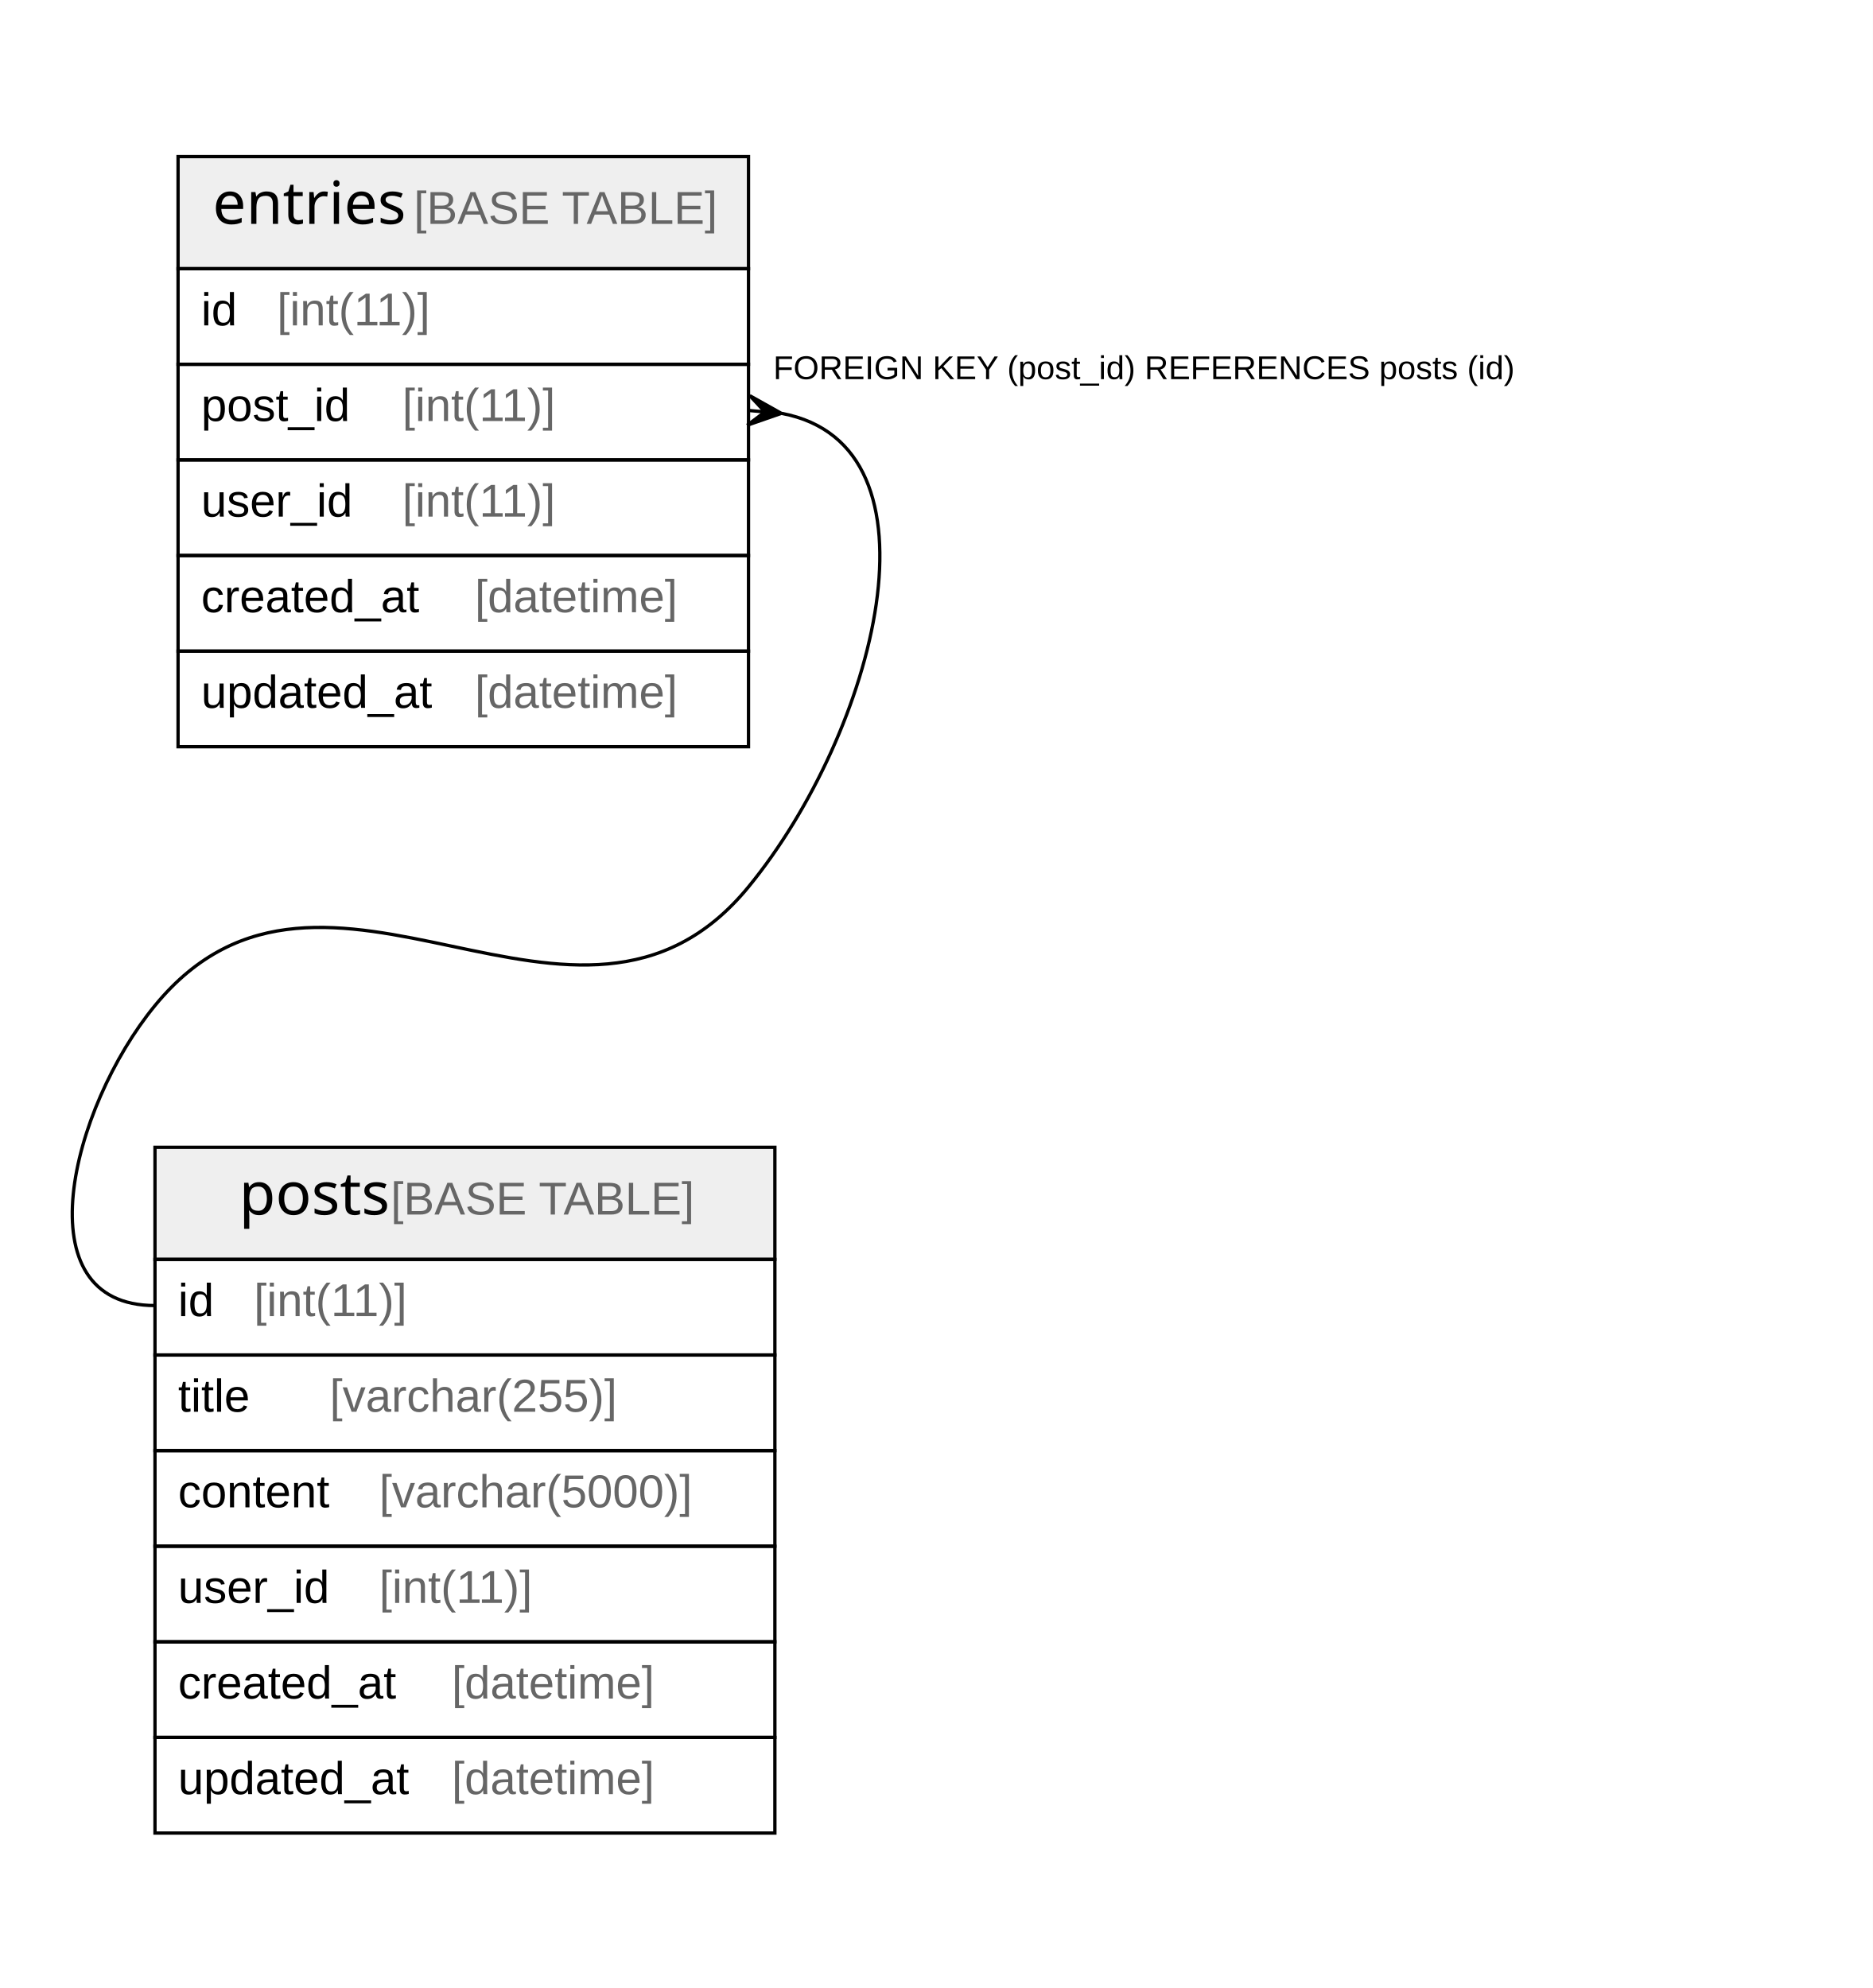
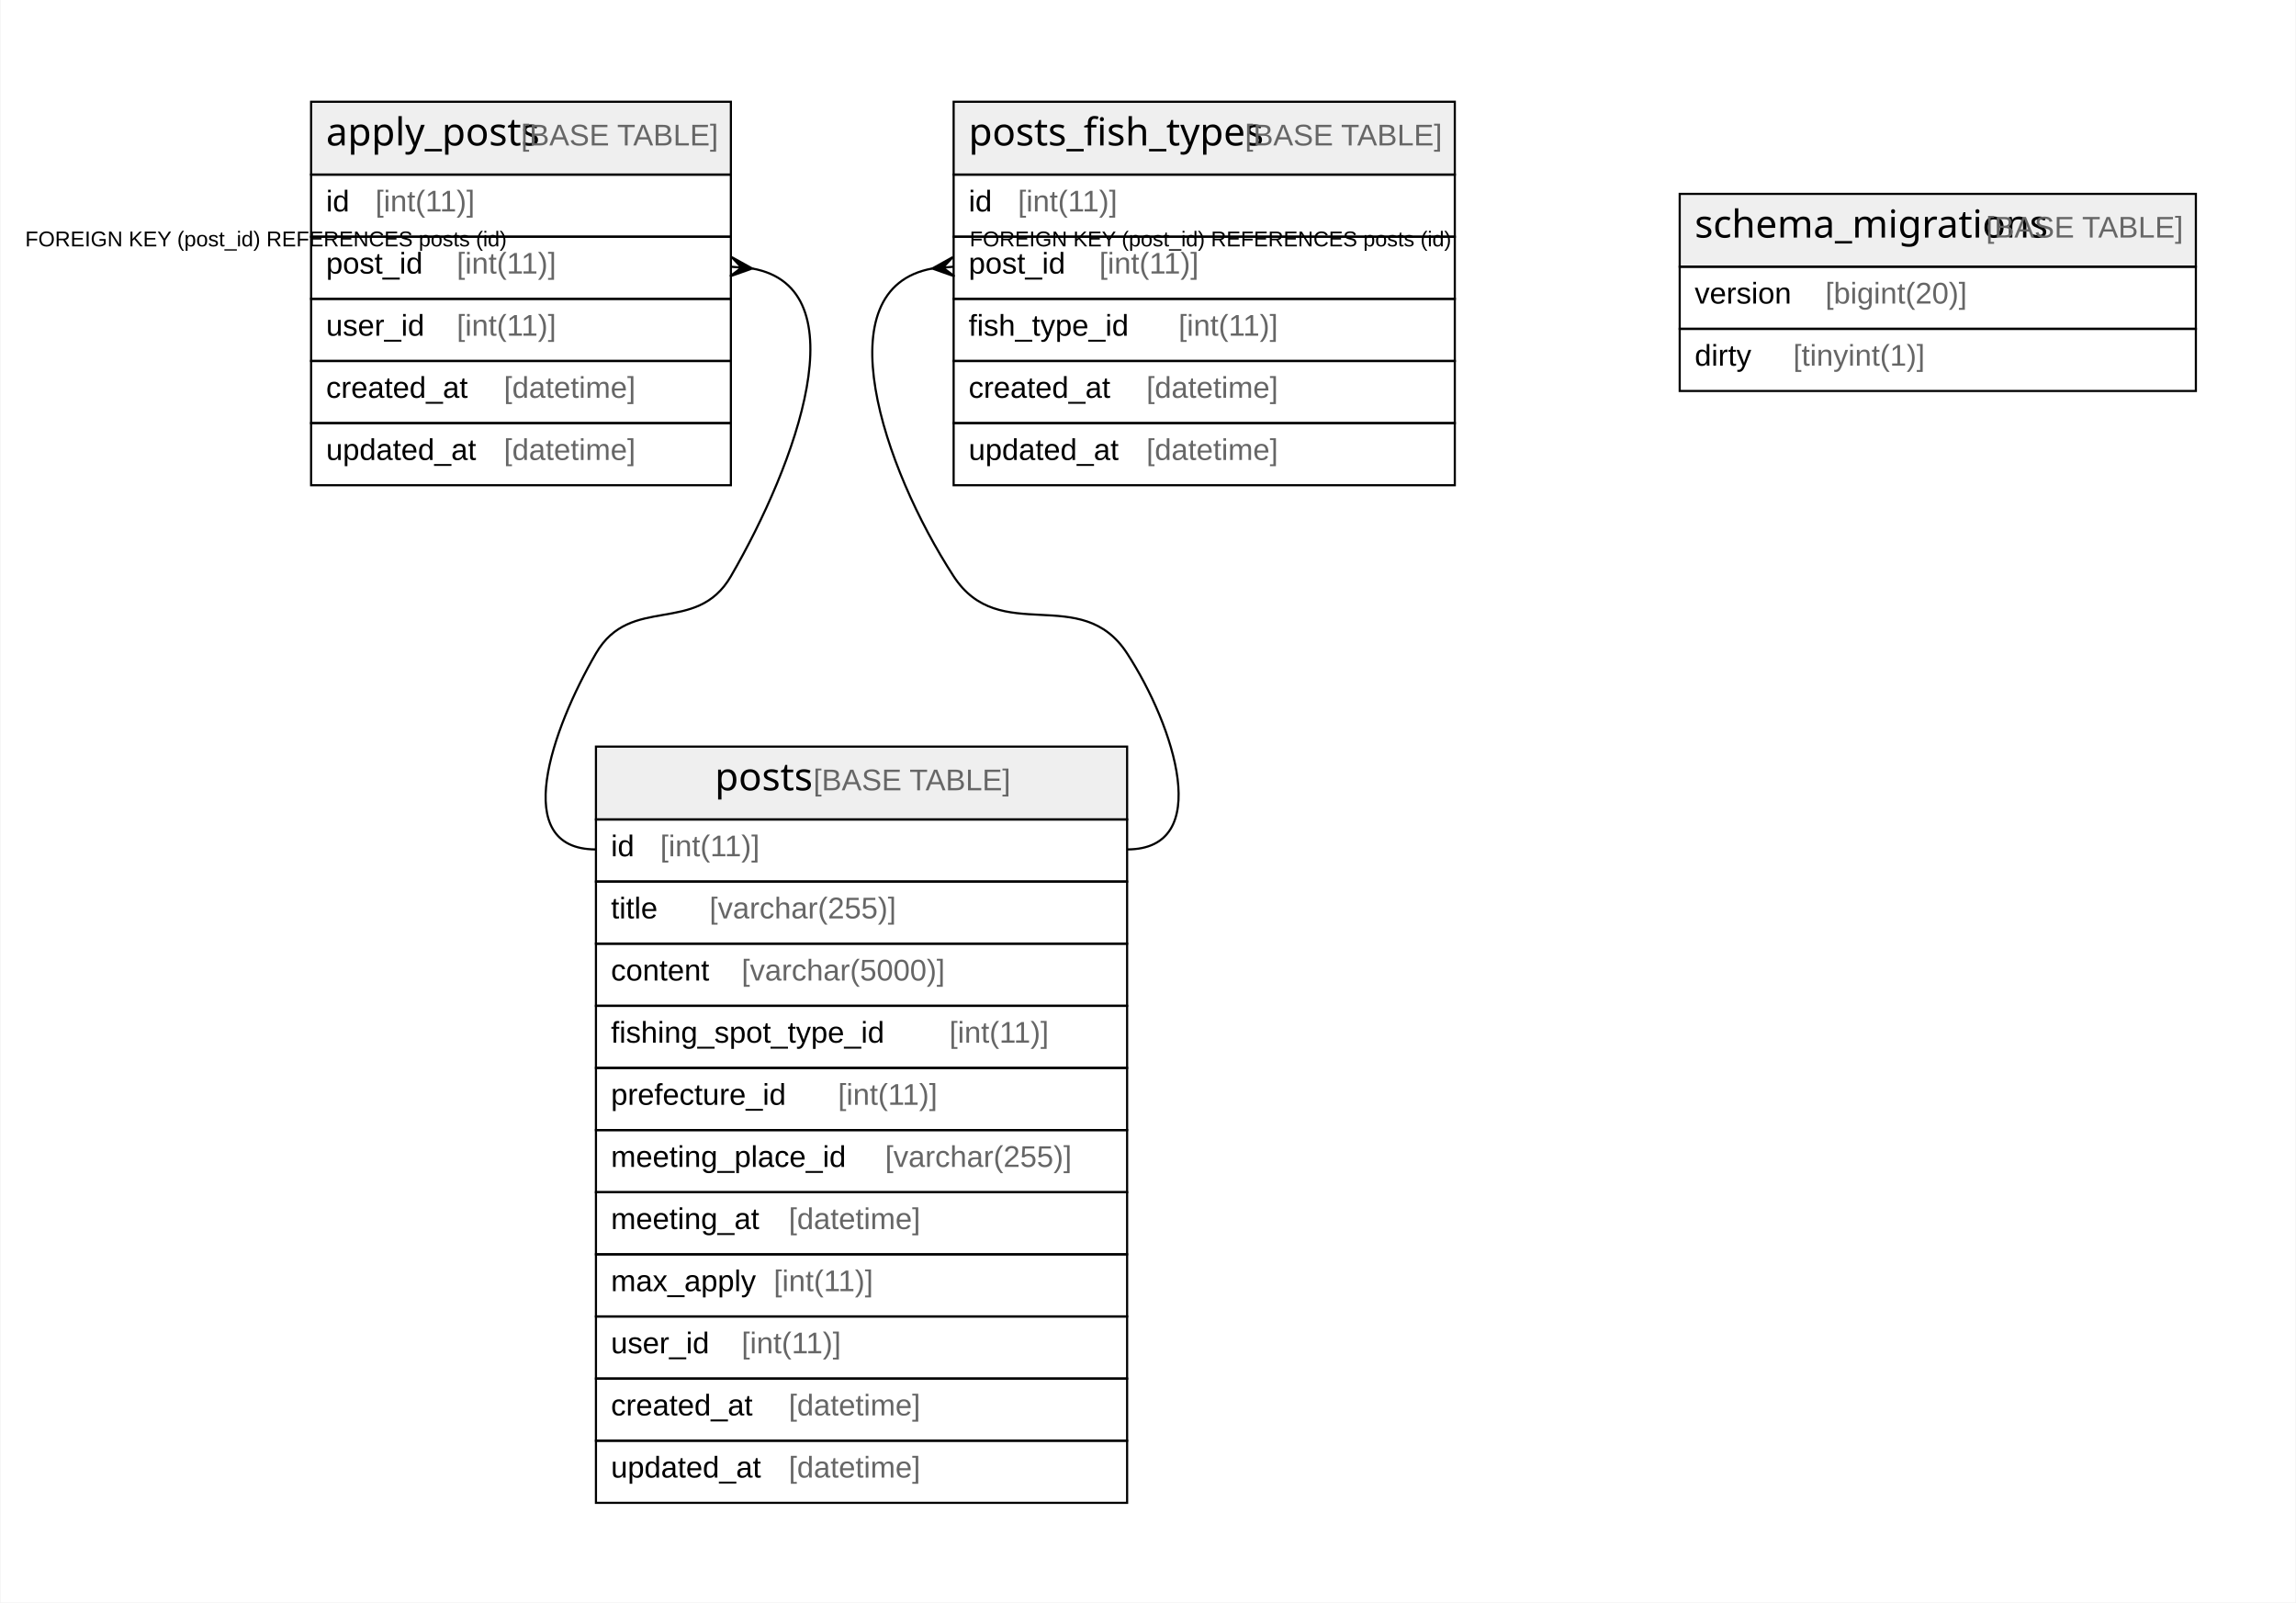
- <svg xmlns="http://www.w3.org/2000/svg" width="568pt" height="603pt" viewBox="0.00 0.00 568.00 603.00">
-   <g id="graph0" class="graph" transform="scale(1 1) rotate(0) translate(4 599)">
-     <polygon fill="#ffffff" stroke="transparent" points="-4,4 -4,-599 564,-599 564,4 -4,4" />
+ <svg xmlns="http://www.w3.org/2000/svg" width="1072pt" height="748pt" viewBox="0.00 0.00 1071.50 748.00">
+   <g id="graph0" class="graph" transform="scale(1 1) rotate(0) translate(4 744)">
+     <polygon fill="#ffffff" stroke="transparent" points="-4,4 -4,-744 1067.5,-744 1067.5,4 -4,4" />
    <g id="node1" class="node">
-       <polygon fill="#efefef" stroke="transparent" points="50,-517.5 50,-551.5 223,-551.5 223,-517.5 50,-517.5" />
-       <polygon fill="none" stroke="#000000" points="50,-517.5 50,-551.5 223,-551.5 223,-517.5 50,-517.5" />
-       <text text-anchor="start" x="60.5" y="-531.1" font-family="Arial Bold" font-size="18.00" fill="#000000">entries</text>
-       <text text-anchor="start" x="113.5" y="-531.1" font-family="Arial" font-size="14.00" fill="#000000"> </text>
-       <text text-anchor="start" x="121.5" y="-531.1" font-family="Arial" font-size="14.00" fill="#666666">[BASE TABLE]</text>
-       <polygon fill="none" stroke="#000000" points="50,-488.5 50,-517.5 223,-517.5 223,-488.5 50,-488.5" />
-       <text text-anchor="start" x="57" y="-500.3" font-family="Arial" font-size="14.00" fill="#000000">id </text>
-       <text text-anchor="start" x="80" y="-500.3" font-family="Arial" font-size="14.00" fill="#666666">[int(11)]</text>
-       <polygon fill="none" stroke="#000000" points="50,-459.5 50,-488.5 223,-488.5 223,-459.5 50,-459.5" />
-       <text text-anchor="start" x="57" y="-471.3" font-family="Arial" font-size="14.00" fill="#000000">post_id </text>
-       <text text-anchor="start" x="118" y="-471.3" font-family="Arial" font-size="14.00" fill="#666666">[int(11)]</text>
-       <polygon fill="none" stroke="#000000" points="50,-430.5 50,-459.5 223,-459.5 223,-430.5 50,-430.5" />
-       <text text-anchor="start" x="57" y="-442.3" font-family="Arial" font-size="14.00" fill="#000000">user_id </text>
-       <text text-anchor="start" x="118" y="-442.3" font-family="Arial" font-size="14.00" fill="#666666">[int(11)]</text>
-       <polygon fill="none" stroke="#000000" points="50,-401.5 50,-430.5 223,-430.5 223,-401.5 50,-401.5" />
-       <text text-anchor="start" x="57" y="-413.3" font-family="Arial" font-size="14.00" fill="#000000">created_at </text>
-       <text text-anchor="start" x="140" y="-413.3" font-family="Arial" font-size="14.00" fill="#666666">[datetime]</text>
-       <polygon fill="none" stroke="#000000" points="50,-372.5 50,-401.5 223,-401.5 223,-372.5 50,-372.5" />
-       <text text-anchor="start" x="57" y="-384.3" font-family="Arial" font-size="14.00" fill="#000000">updated_at </text>
-       <text text-anchor="start" x="140" y="-384.3" font-family="Arial" font-size="14.00" fill="#666666">[datetime]</text>
+       <polygon fill="#efefef" stroke="transparent" points="141,-662.5 141,-696.5 337,-696.5 337,-662.5 141,-662.5" />
+       <polygon fill="none" stroke="#000000" points="141,-662.5 141,-696.5 337,-696.5 337,-662.5 141,-662.5" />
+       <text text-anchor="start" x="148" y="-676.1" font-family="Arial Bold" font-size="18.00" fill="#000000">apply_posts</text>
+       <text text-anchor="start" x="231" y="-676.1" font-family="Arial" font-size="14.00" fill="#000000"> </text>
+       <text text-anchor="start" x="239" y="-676.1" font-family="Arial" font-size="14.00" fill="#666666">[BASE TABLE]</text>
+       <polygon fill="none" stroke="#000000" points="141,-633.5 141,-662.5 337,-662.5 337,-633.5 141,-633.5" />
+       <text text-anchor="start" x="148" y="-645.3" font-family="Arial" font-size="14.00" fill="#000000">id </text>
+       <text text-anchor="start" x="171" y="-645.3" font-family="Arial" font-size="14.00" fill="#666666">[int(11)]</text>
+       <polygon fill="none" stroke="#000000" points="141,-604.5 141,-633.5 337,-633.5 337,-604.5 141,-604.5" />
+       <text text-anchor="start" x="148" y="-616.3" font-family="Arial" font-size="14.00" fill="#000000">post_id </text>
+       <text text-anchor="start" x="209" y="-616.3" font-family="Arial" font-size="14.00" fill="#666666">[int(11)]</text>
+       <polygon fill="none" stroke="#000000" points="141,-575.5 141,-604.5 337,-604.5 337,-575.5 141,-575.5" />
+       <text text-anchor="start" x="148" y="-587.3" font-family="Arial" font-size="14.00" fill="#000000">user_id </text>
+       <text text-anchor="start" x="209" y="-587.3" font-family="Arial" font-size="14.00" fill="#666666">[int(11)]</text>
+       <polygon fill="none" stroke="#000000" points="141,-546.5 141,-575.5 337,-575.5 337,-546.5 141,-546.5" />
+       <text text-anchor="start" x="148" y="-558.3" font-family="Arial" font-size="14.00" fill="#000000">created_at </text>
+       <text text-anchor="start" x="231" y="-558.3" font-family="Arial" font-size="14.00" fill="#666666">[datetime]</text>
+       <polygon fill="none" stroke="#000000" points="141,-517.5 141,-546.5 337,-546.5 337,-517.5 141,-517.5" />
+       <text text-anchor="start" x="148" y="-529.3" font-family="Arial" font-size="14.00" fill="#000000">updated_at </text>
+       <text text-anchor="start" x="231" y="-529.3" font-family="Arial" font-size="14.00" fill="#666666">[datetime]</text>
    </g>
    <g id="node2" class="node">
-       <polygon fill="#efefef" stroke="transparent" points="43,-217 43,-251 231,-251 231,-217 43,-217" />
-       <polygon fill="none" stroke="#000000" points="43,-217 43,-251 231,-251 231,-217 43,-217" />
-       <text text-anchor="start" x="68.5" y="-230.6" font-family="Arial Bold" font-size="18.00" fill="#000000">posts</text>
-       <text text-anchor="start" x="106.5" y="-230.6" font-family="Arial" font-size="14.00" fill="#000000"> </text>
-       <text text-anchor="start" x="114.5" y="-230.6" font-family="Arial" font-size="14.00" fill="#666666">[BASE TABLE]</text>
-       <polygon fill="none" stroke="#000000" points="43,-188 43,-217 231,-217 231,-188 43,-188" />
-       <text text-anchor="start" x="50" y="-199.8" font-family="Arial" font-size="14.00" fill="#000000">id </text>
-       <text text-anchor="start" x="73" y="-199.8" font-family="Arial" font-size="14.00" fill="#666666">[int(11)]</text>
-       <polygon fill="none" stroke="#000000" points="43,-159 43,-188 231,-188 231,-159 43,-159" />
-       <text text-anchor="start" x="50" y="-170.8" font-family="Arial" font-size="14.00" fill="#000000">title </text>
-       <text text-anchor="start" x="96" y="-170.8" font-family="Arial" font-size="14.00" fill="#666666">[varchar(255)]</text>
-       <polygon fill="none" stroke="#000000" points="43,-130 43,-159 231,-159 231,-130 43,-130" />
-       <text text-anchor="start" x="50" y="-141.8" font-family="Arial" font-size="14.00" fill="#000000">content </text>
-       <text text-anchor="start" x="111" y="-141.8" font-family="Arial" font-size="14.00" fill="#666666">[varchar(5000)]</text>
-       <polygon fill="none" stroke="#000000" points="43,-101 43,-130 231,-130 231,-101 43,-101" />
-       <text text-anchor="start" x="50" y="-112.8" font-family="Arial" font-size="14.00" fill="#000000">user_id </text>
-       <text text-anchor="start" x="111" y="-112.8" font-family="Arial" font-size="14.00" fill="#666666">[int(11)]</text>
-       <polygon fill="none" stroke="#000000" points="43,-72 43,-101 231,-101 231,-72 43,-72" />
-       <text text-anchor="start" x="50" y="-83.8" font-family="Arial" font-size="14.00" fill="#000000">created_at </text>
-       <text text-anchor="start" x="133" y="-83.8" font-family="Arial" font-size="14.00" fill="#666666">[datetime]</text>
-       <polygon fill="none" stroke="#000000" points="43,-43 43,-72 231,-72 231,-43 43,-43" />
-       <text text-anchor="start" x="50" y="-54.8" font-family="Arial" font-size="14.00" fill="#000000">updated_at </text>
-       <text text-anchor="start" x="133" y="-54.8" font-family="Arial" font-size="14.00" fill="#666666">[datetime]</text>
+       <polygon fill="#efefef" stroke="transparent" points="274,-361.5 274,-395.5 522,-395.5 522,-361.5 274,-361.5" />
+       <polygon fill="none" stroke="#000000" points="274,-361.5 274,-395.5 522,-395.5 522,-361.5 274,-361.5" />
+       <text text-anchor="start" x="329.5" y="-375.1" font-family="Arial Bold" font-size="18.00" fill="#000000">posts</text>
+       <text text-anchor="start" x="367.5" y="-375.1" font-family="Arial" font-size="14.00" fill="#000000"> </text>
+       <text text-anchor="start" x="375.5" y="-375.1" font-family="Arial" font-size="14.00" fill="#666666">[BASE TABLE]</text>
+       <polygon fill="none" stroke="#000000" points="274,-332.5 274,-361.5 522,-361.5 522,-332.5 274,-332.5" />
+       <text text-anchor="start" x="281" y="-344.3" font-family="Arial" font-size="14.00" fill="#000000">id </text>
+       <text text-anchor="start" x="304" y="-344.3" font-family="Arial" font-size="14.00" fill="#666666">[int(11)]</text>
+       <polygon fill="none" stroke="#000000" points="274,-303.5 274,-332.5 522,-332.5 522,-303.5 274,-303.5" />
+       <text text-anchor="start" x="281" y="-315.3" font-family="Arial" font-size="14.00" fill="#000000">title </text>
+       <text text-anchor="start" x="327" y="-315.3" font-family="Arial" font-size="14.00" fill="#666666">[varchar(255)]</text>
+       <polygon fill="none" stroke="#000000" points="274,-274.5 274,-303.5 522,-303.5 522,-274.5 274,-274.5" />
+       <text text-anchor="start" x="281" y="-286.3" font-family="Arial" font-size="14.00" fill="#000000">content </text>
+       <text text-anchor="start" x="342" y="-286.3" font-family="Arial" font-size="14.00" fill="#666666">[varchar(5000)]</text>
+       <polygon fill="none" stroke="#000000" points="274,-245.5 274,-274.5 522,-274.5 522,-245.5 274,-245.5" />
+       <text text-anchor="start" x="281" y="-257.3" font-family="Arial" font-size="14.00" fill="#000000">fishing_spot_type_id </text>
+       <text text-anchor="start" x="439" y="-257.3" font-family="Arial" font-size="14.00" fill="#666666">[int(11)]</text>
+       <polygon fill="none" stroke="#000000" points="274,-216.5 274,-245.5 522,-245.5 522,-216.5 274,-216.5" />
+       <text text-anchor="start" x="281" y="-228.3" font-family="Arial" font-size="14.00" fill="#000000">prefecture_id </text>
+       <text text-anchor="start" x="387" y="-228.3" font-family="Arial" font-size="14.00" fill="#666666">[int(11)]</text>
+       <polygon fill="none" stroke="#000000" points="274,-187.5 274,-216.5 522,-216.5 522,-187.5 274,-187.5" />
+       <text text-anchor="start" x="281" y="-199.3" font-family="Arial" font-size="14.00" fill="#000000">meeting_place_id </text>
+       <text text-anchor="start" x="409" y="-199.3" font-family="Arial" font-size="14.00" fill="#666666">[varchar(255)]</text>
+       <polygon fill="none" stroke="#000000" points="274,-158.5 274,-187.5 522,-187.5 522,-158.5 274,-158.5" />
+       <text text-anchor="start" x="281" y="-170.3" font-family="Arial" font-size="14.00" fill="#000000">meeting_at </text>
+       <text text-anchor="start" x="364" y="-170.3" font-family="Arial" font-size="14.00" fill="#666666">[datetime]</text>
+       <polygon fill="none" stroke="#000000" points="274,-129.5 274,-158.5 522,-158.5 522,-129.5 274,-129.5" />
+       <text text-anchor="start" x="281" y="-141.3" font-family="Arial" font-size="14.00" fill="#000000">max_apply </text>
+       <text text-anchor="start" x="357" y="-141.3" font-family="Arial" font-size="14.00" fill="#666666">[int(11)]</text>
+       <polygon fill="none" stroke="#000000" points="274,-100.5 274,-129.5 522,-129.5 522,-100.5 274,-100.5" />
+       <text text-anchor="start" x="281" y="-112.3" font-family="Arial" font-size="14.00" fill="#000000">user_id </text>
+       <text text-anchor="start" x="342" y="-112.3" font-family="Arial" font-size="14.00" fill="#666666">[int(11)]</text>
+       <polygon fill="none" stroke="#000000" points="274,-71.5 274,-100.5 522,-100.5 522,-71.5 274,-71.5" />
+       <text text-anchor="start" x="281" y="-83.3" font-family="Arial" font-size="14.00" fill="#000000">created_at </text>
+       <text text-anchor="start" x="364" y="-83.3" font-family="Arial" font-size="14.00" fill="#666666">[datetime]</text>
+       <polygon fill="none" stroke="#000000" points="274,-42.5 274,-71.5 522,-71.5 522,-42.5 274,-42.5" />
+       <text text-anchor="start" x="281" y="-54.3" font-family="Arial" font-size="14.00" fill="#000000">updated_at </text>
+       <text text-anchor="start" x="364" y="-54.3" font-family="Arial" font-size="14.00" fill="#666666">[datetime]</text>
    </g>
    <g id="edge1" class="edge">
-       <path fill="none" stroke="#000000" d="M233.081,-473.613C284.504,-463.902 261.41,-376.853 223,-330 171.276,-266.907 94.724,-357.093 43,-294 17.359,-262.723 2.556,-203 43,-203" />
-       <polygon fill="#000000" stroke="#000000" points="232.962,-473.623 222.605,-470.017 227.981,-474.062 223,-474.5 223,-474.5 223,-474.5 227.981,-474.062 223.395,-478.983 232.962,-473.623 232.962,-473.623" />
-       <text text-anchor="start" x="230.5" y="-484" font-family="Arial" font-size="10.00" fill="#000000">FOREIGN KEY (post_id) REFERENCES posts (id)</text>
+       <path fill="none" stroke="#000000" d="M347.004,-618.666C397.598,-609.53 367.409,-527.4 337,-475 320.813,-447.108 290.187,-466.892 274,-439 253.588,-403.827 233.333,-347.5 274,-347.5" />
+       <polygon fill="#000000" stroke="#000000" points="346.965,-618.669 336.626,-615.016 341.983,-619.085 337,-619.5 337,-619.5 337,-619.5 341.983,-619.085 337.374,-623.984 346.965,-618.669 346.965,-618.669" />
+       <text text-anchor="start" x="7.5" y="-629" font-family="Arial" font-size="10.00" fill="#000000">FOREIGN KEY (post_id) REFERENCES posts (id)</text>
+     </g>
+     <g id="node3" class="node">
+       <polygon fill="#efefef" stroke="transparent" points="441,-662.5 441,-696.5 675,-696.5 675,-662.5 441,-662.5" />
+       <polygon fill="none" stroke="#000000" points="441,-662.5 441,-696.5 675,-696.5 675,-662.5 441,-662.5" />
+       <text text-anchor="start" x="448" y="-676.1" font-family="Arial Bold" font-size="18.00" fill="#000000">posts_fish_types</text>
+       <text text-anchor="start" x="569" y="-676.1" font-family="Arial" font-size="14.00" fill="#000000"> </text>
+       <text text-anchor="start" x="577" y="-676.1" font-family="Arial" font-size="14.00" fill="#666666">[BASE TABLE]</text>
+       <polygon fill="none" stroke="#000000" points="441,-633.5 441,-662.5 675,-662.5 675,-633.5 441,-633.5" />
+       <text text-anchor="start" x="448" y="-645.3" font-family="Arial" font-size="14.00" fill="#000000">id </text>
+       <text text-anchor="start" x="471" y="-645.3" font-family="Arial" font-size="14.00" fill="#666666">[int(11)]</text>
+       <polygon fill="none" stroke="#000000" points="441,-604.5 441,-633.5 675,-633.5 675,-604.5 441,-604.5" />
+       <text text-anchor="start" x="448" y="-616.3" font-family="Arial" font-size="14.00" fill="#000000">post_id </text>
+       <text text-anchor="start" x="509" y="-616.3" font-family="Arial" font-size="14.00" fill="#666666">[int(11)]</text>
+       <polygon fill="none" stroke="#000000" points="441,-575.5 441,-604.5 675,-604.5 675,-575.5 441,-575.5" />
+       <text text-anchor="start" x="448" y="-587.3" font-family="Arial" font-size="14.00" fill="#000000">fish_type_id </text>
+       <text text-anchor="start" x="546" y="-587.3" font-family="Arial" font-size="14.00" fill="#666666">[int(11)]</text>
+       <polygon fill="none" stroke="#000000" points="441,-546.5 441,-575.5 675,-575.5 675,-546.5 441,-546.5" />
+       <text text-anchor="start" x="448" y="-558.3" font-family="Arial" font-size="14.00" fill="#000000">created_at </text>
+       <text text-anchor="start" x="531" y="-558.3" font-family="Arial" font-size="14.00" fill="#666666">[datetime]</text>
+       <polygon fill="none" stroke="#000000" points="441,-517.5 441,-546.5 675,-546.5 675,-517.5 441,-517.5" />
+       <text text-anchor="start" x="448" y="-529.3" font-family="Arial" font-size="14.00" fill="#000000">updated_at </text>
+       <text text-anchor="start" x="531" y="-529.3" font-family="Arial" font-size="14.00" fill="#666666">[datetime]</text>
+     </g>
+     <g id="edge2" class="edge">
+       <path fill="none" stroke="#000000" d="M430.971,-618.651C380.107,-609.349 407.987,-525.8 441,-475 462.467,-441.967 500.533,-472.033 522,-439 544.16,-404.901 562.667,-347.5 522,-347.5" />
+       <polygon fill="#000000" stroke="#000000" points="431.036,-618.656 440.62,-623.984 436.018,-619.078 441,-619.5 441,-619.5 441,-619.5 436.018,-619.078 441.38,-615.016 431.036,-618.656 431.036,-618.656" />
+       <text text-anchor="start" x="448.5" y="-629" font-family="Arial" font-size="10.00" fill="#000000">FOREIGN KEY (post_id) REFERENCES posts (id)</text>
+     </g>
+     <g id="node4" class="node">
+       <polygon fill="#efefef" stroke="transparent" points="780,-619.5 780,-653.5 1021,-653.5 1021,-619.5 780,-619.5" />
+       <polygon fill="none" stroke="#000000" points="780,-619.5 780,-653.5 1021,-653.5 1021,-619.5 780,-619.5" />
+       <text text-anchor="start" x="787" y="-633.1" font-family="Arial Bold" font-size="18.00" fill="#000000">schema_migrations</text>
+       <text text-anchor="start" x="915" y="-633.1" font-family="Arial" font-size="14.00" fill="#000000"> </text>
+       <text text-anchor="start" x="923" y="-633.1" font-family="Arial" font-size="14.00" fill="#666666">[BASE TABLE]</text>
+       <polygon fill="none" stroke="#000000" points="780,-590.5 780,-619.5 1021,-619.5 1021,-590.5 780,-590.5" />
+       <text text-anchor="start" x="787" y="-602.3" font-family="Arial" font-size="14.00" fill="#000000">version </text>
+       <text text-anchor="start" x="848" y="-602.3" font-family="Arial" font-size="14.00" fill="#666666">[bigint(20)]</text>
+       <polygon fill="none" stroke="#000000" points="780,-561.5 780,-590.5 1021,-590.5 1021,-561.5 780,-561.5" />
+       <text text-anchor="start" x="787" y="-573.3" font-family="Arial" font-size="14.00" fill="#000000">dirty </text>
+       <text text-anchor="start" x="833" y="-573.3" font-family="Arial" font-size="14.00" fill="#666666">[tinyint(1)]</text>
    </g>
  </g>
</svg>
